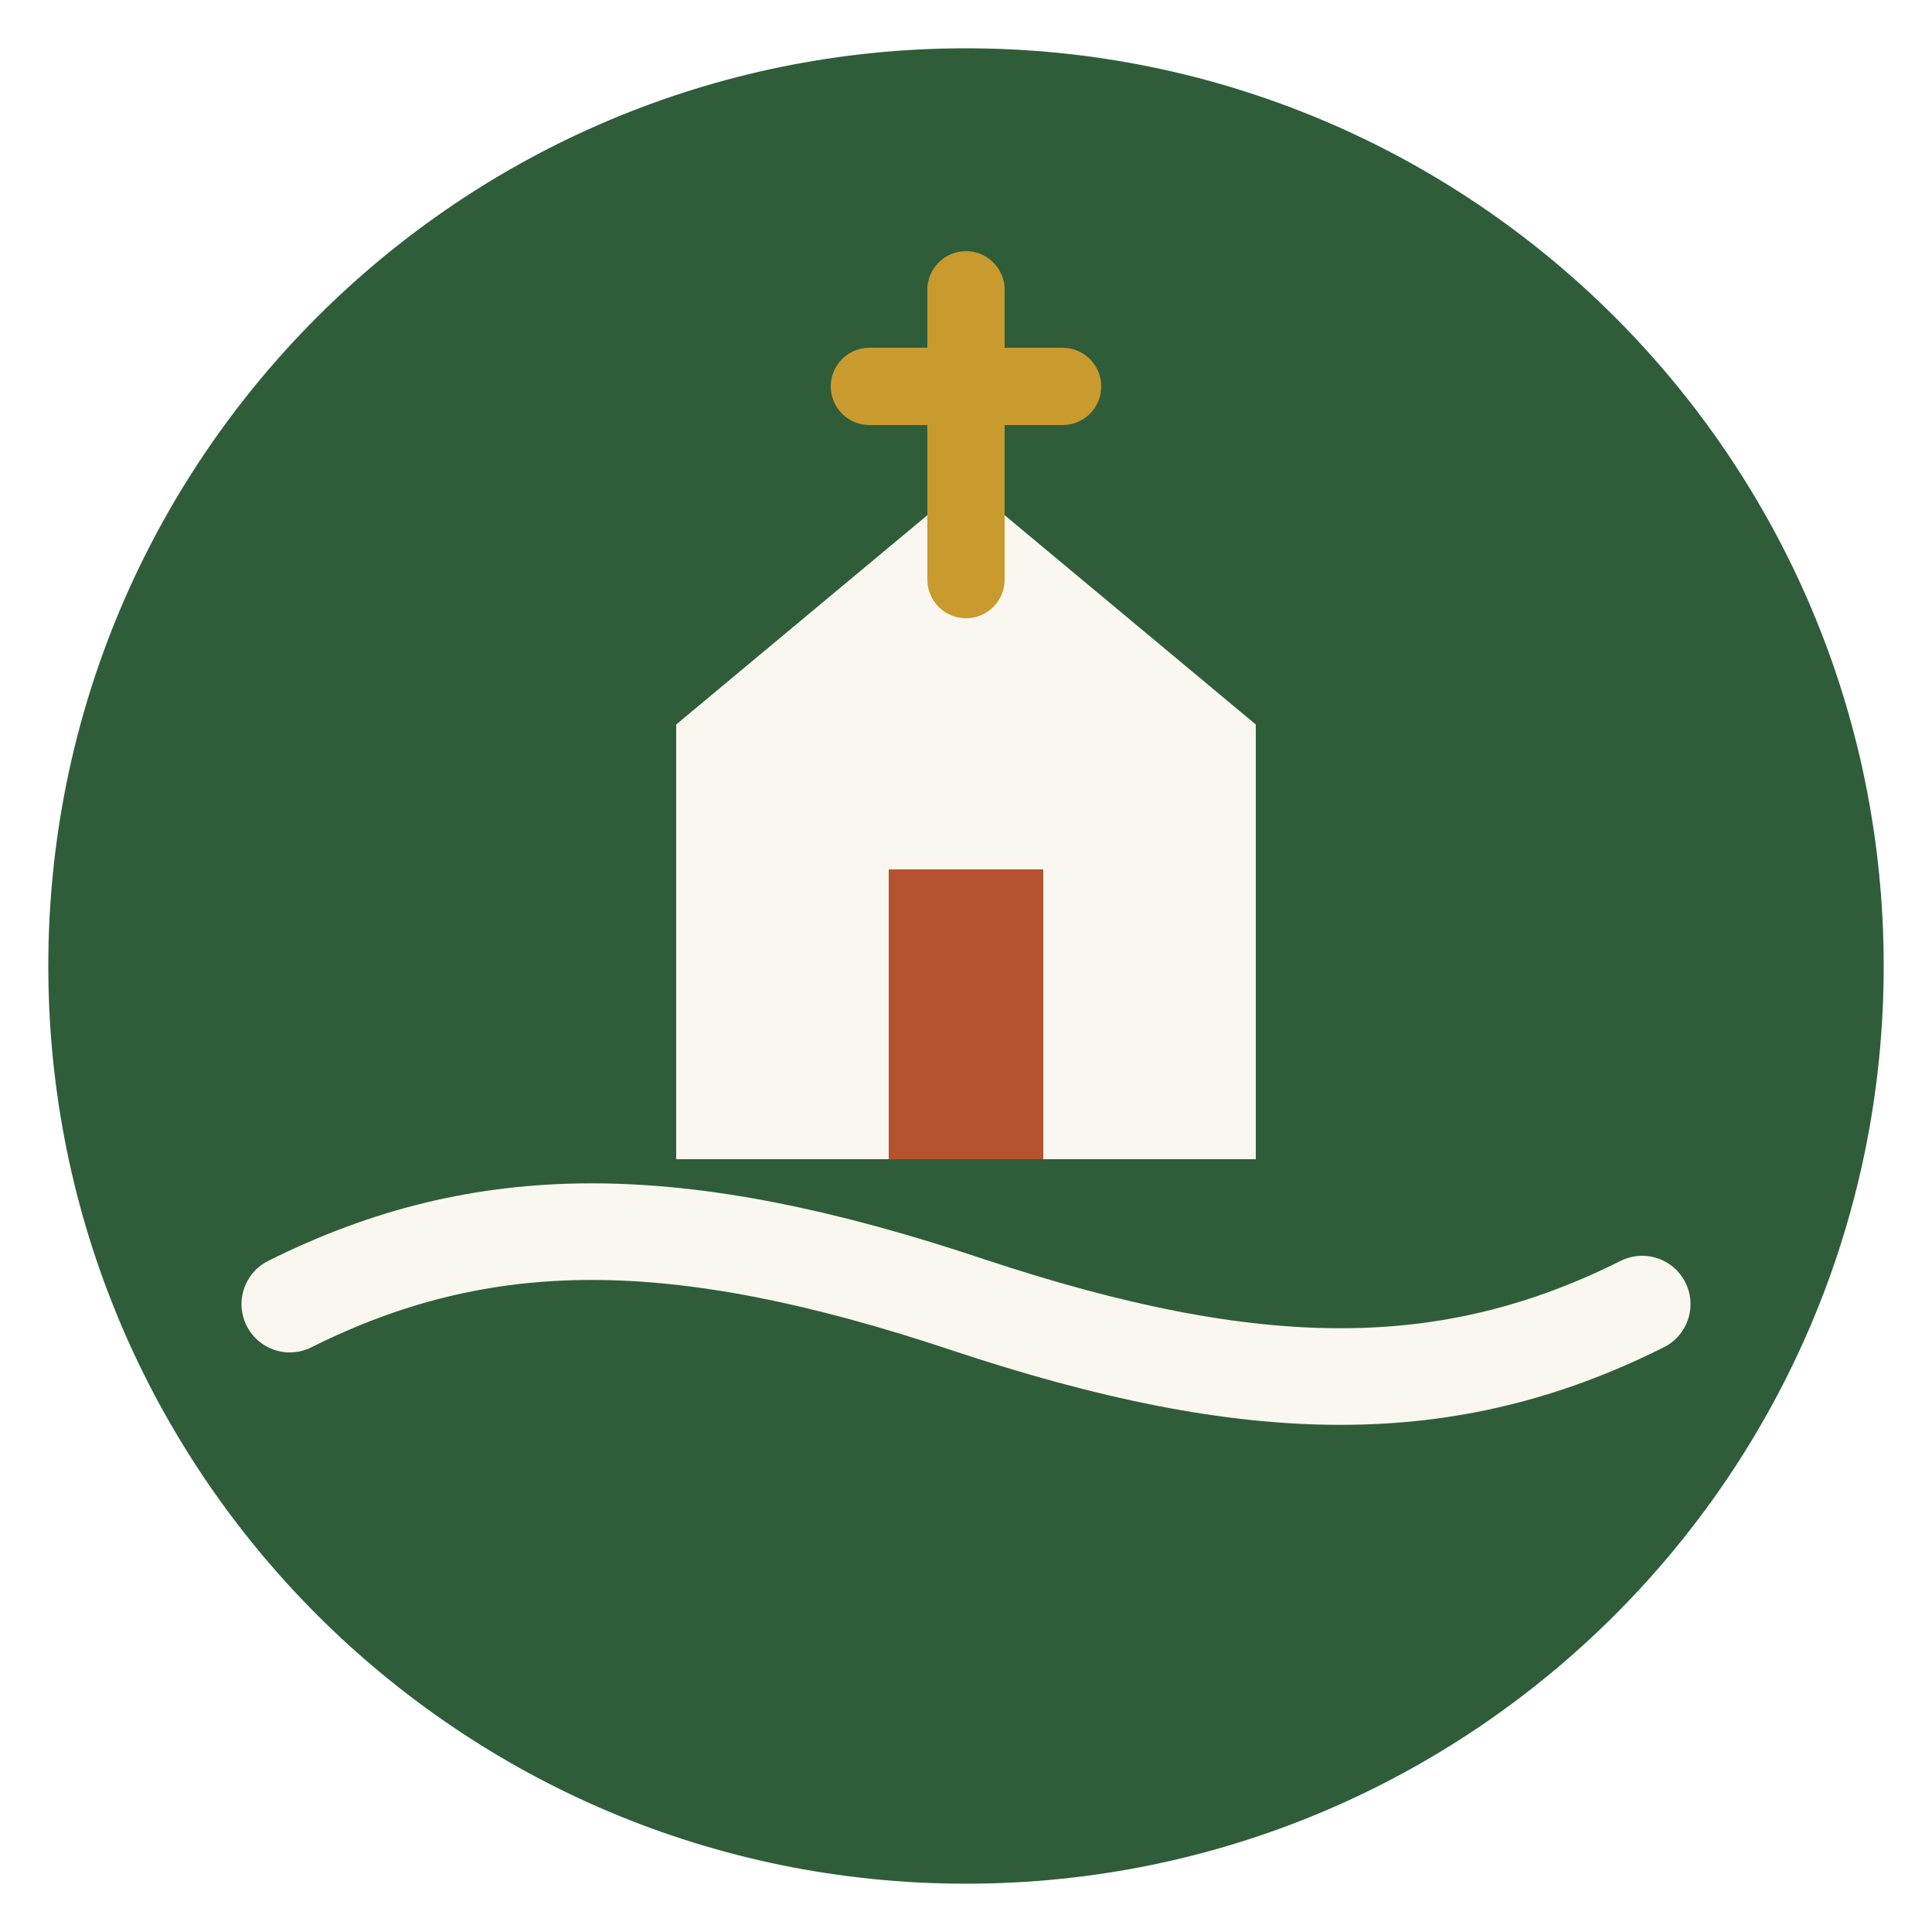
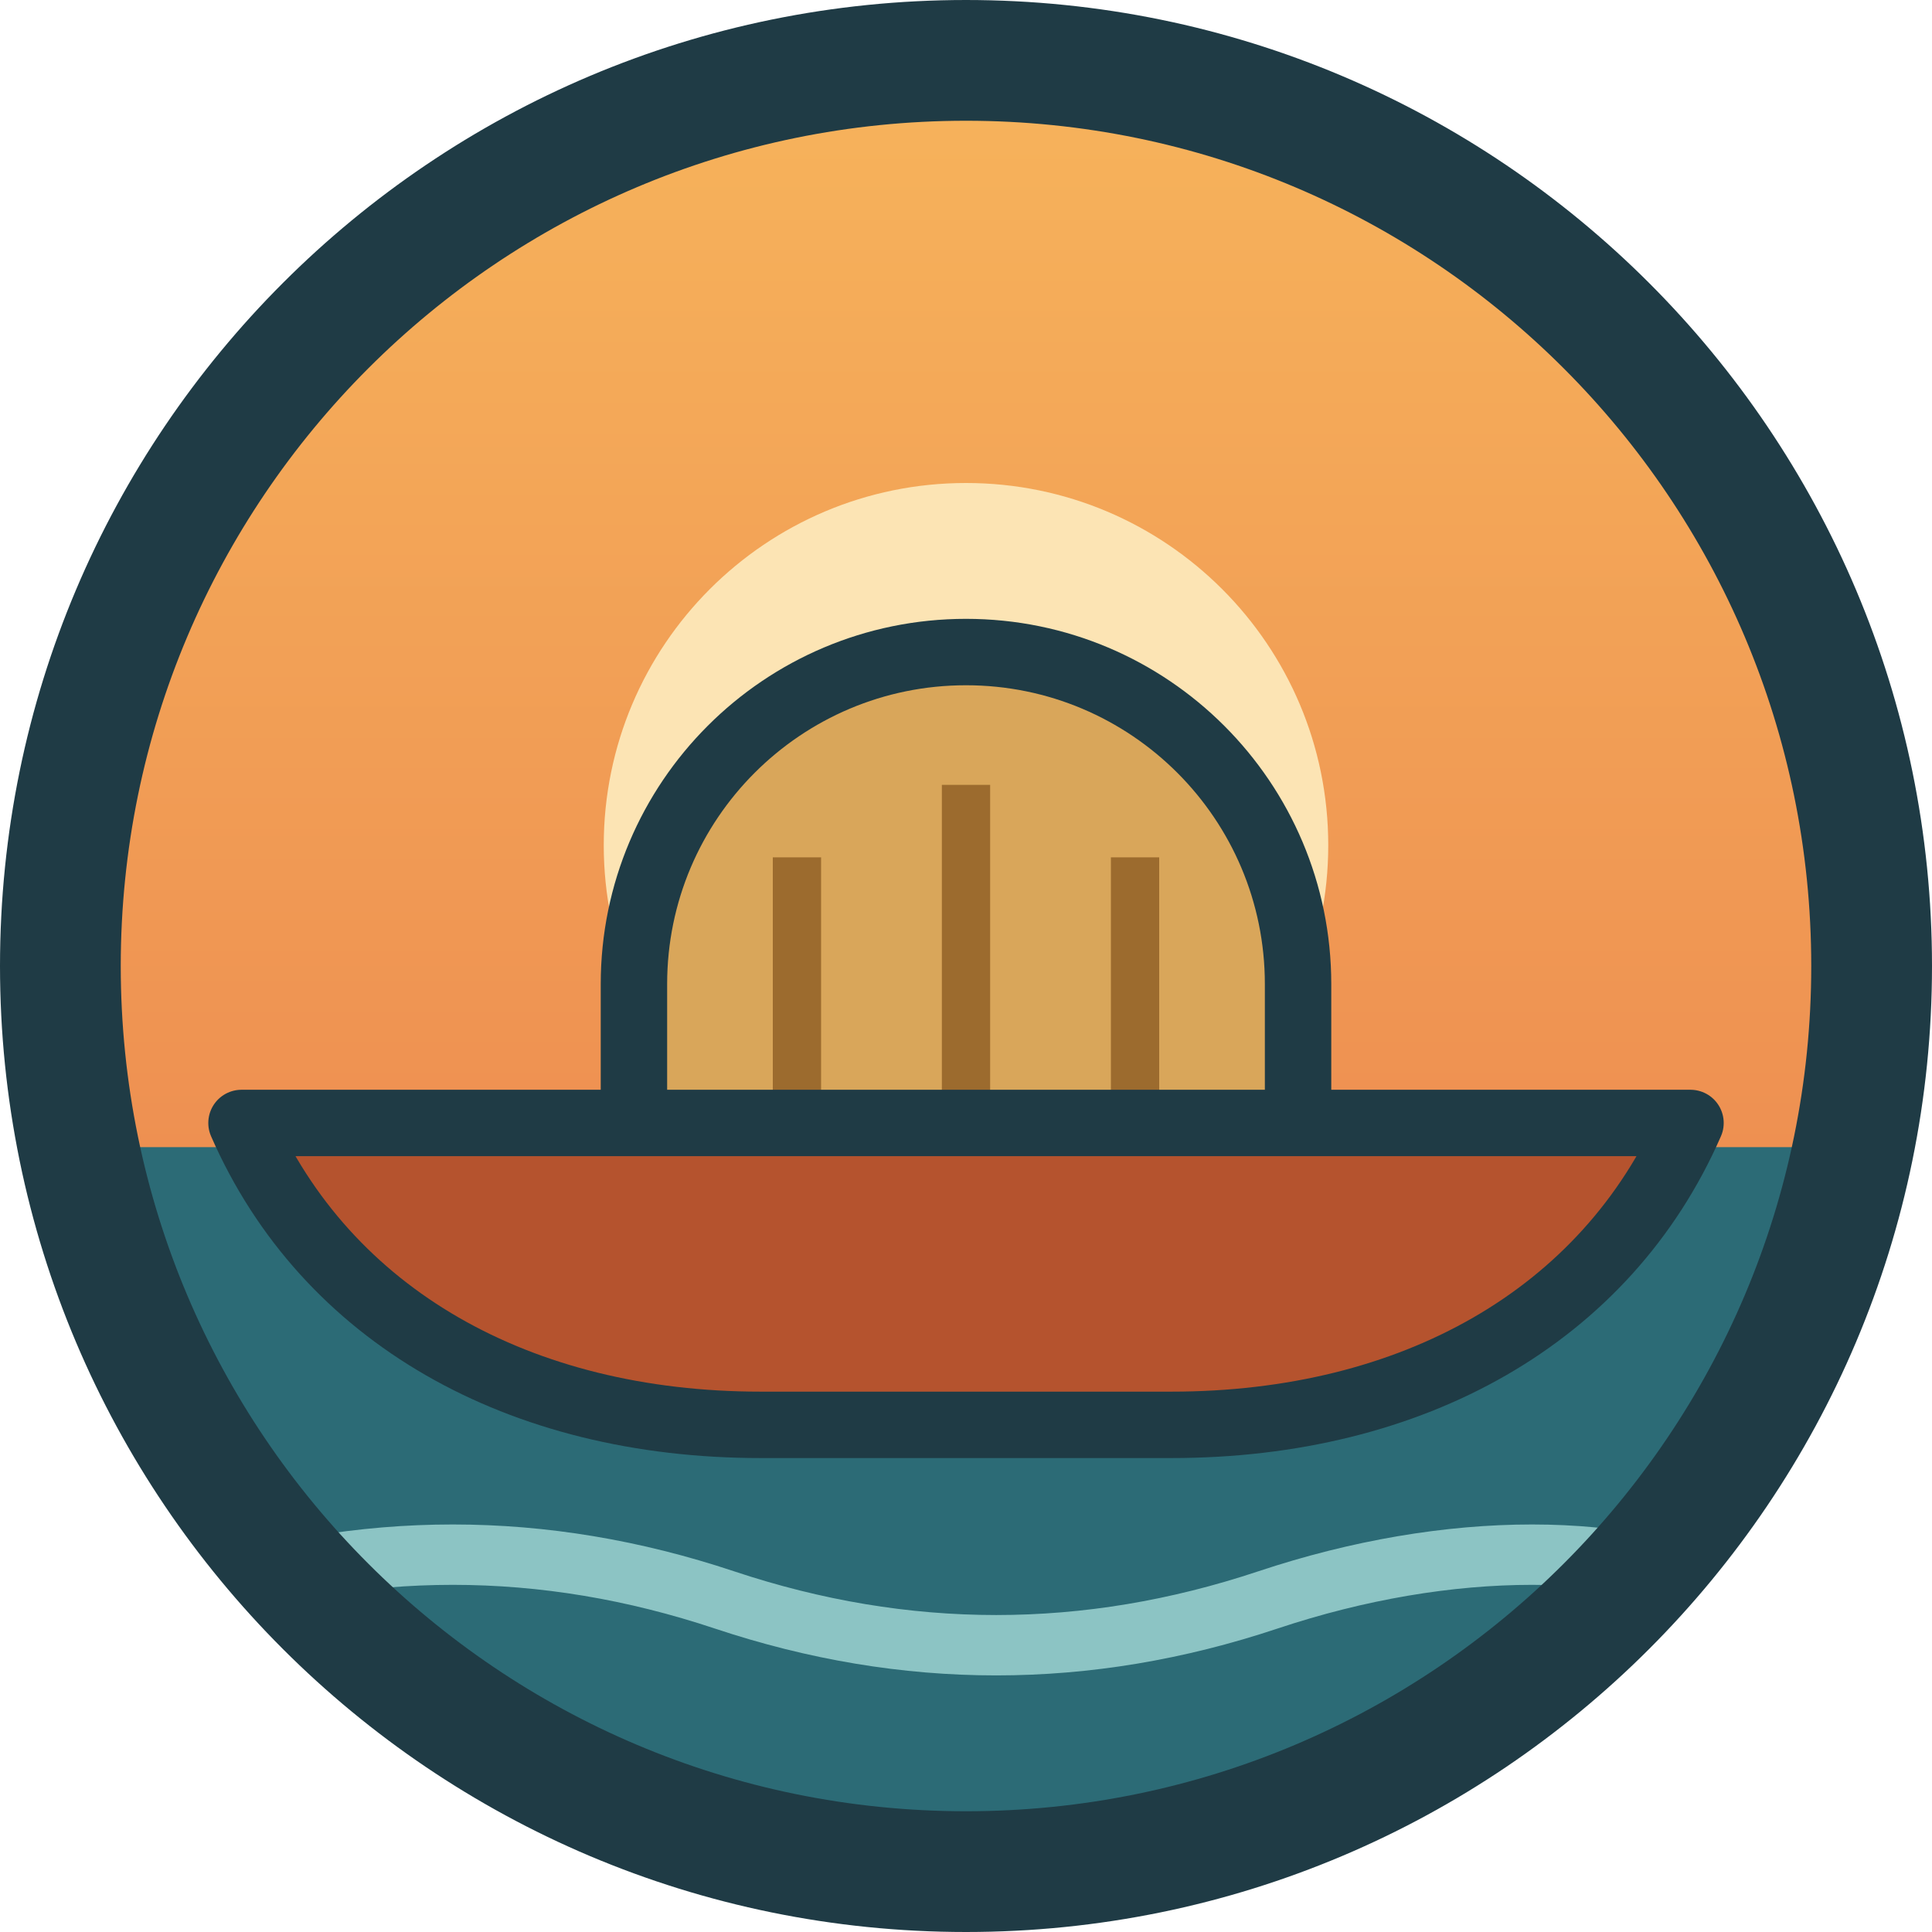
- <svg xmlns="http://www.w3.org/2000/svg" viewBox="0 0 40 40">
-   <circle cx="20" cy="20" r="19" fill="#2F5D3A" />
-   <path d="M6 27c4-2 8-2 14 0s10 2 14 0" stroke="#FAF7F0" stroke-width="2" fill="none" stroke-linecap="round" />
-   <path d="M14 24V15l6-5 6 5v9" fill="#FAF7F0" />
-   <path d="M20 6v6M18 8h4" stroke="#C99A2E" stroke-width="1.6" stroke-linecap="round" />
-   <rect x="18.4" y="18" width="3.2" height="6" fill="#B5532E" />
+ <svg xmlns="http://www.w3.org/2000/svg" viewBox="0 0 32 32">
+   <defs>
+     <linearGradient id="sky" x1="0" y1="0" x2="0" y2="1">
+       <stop offset="0" stop-color="#F7B65C" />
+       <stop offset="1" stop-color="#E8764A" />
+     </linearGradient>
+     <clipPath id="disc">
+       <circle cx="16" cy="16" r="15" />
+     </clipPath>
+   </defs>
+   <g clip-path="url(#disc)">
+     <rect width="32" height="32" fill="url(#sky)" />
+     <circle cx="16" cy="14" r="6" fill="#FCE4B4" />
+     <rect y="19" width="32" height="13" fill="#2C6B76" />
+     <path d="M3 26.5c3-1 6-1 9 0s6 1 9 0 6-1 8 0" stroke="#8CC4C4" stroke-width="1" fill="none" stroke-linecap="round" />
+     <path d="M10.5 19.5v-3.2a5.5 5.5 0 0 1 11 0v3.2z" fill="#D9A65A" stroke="#1F3B45" stroke-width="1.1" stroke-linejoin="round" />
+     <path d="M13.2 14.2v5M16 13v6.3M18.8 14.2v5" stroke="#9C6B2E" stroke-width=".8" />
+     <path d="M4 18.6h24c-1.4 3.2-4.6 5-8.6 5h-6.8c-4 0-7.2-1.8-8.6-5z" fill="#B5532E" stroke="#1F3B45" stroke-width="1.1" stroke-linejoin="round" />
+   </g>
+   <circle cx="16" cy="16" r="15" fill="none" stroke="#1F3B45" stroke-width="2" />
</svg>
